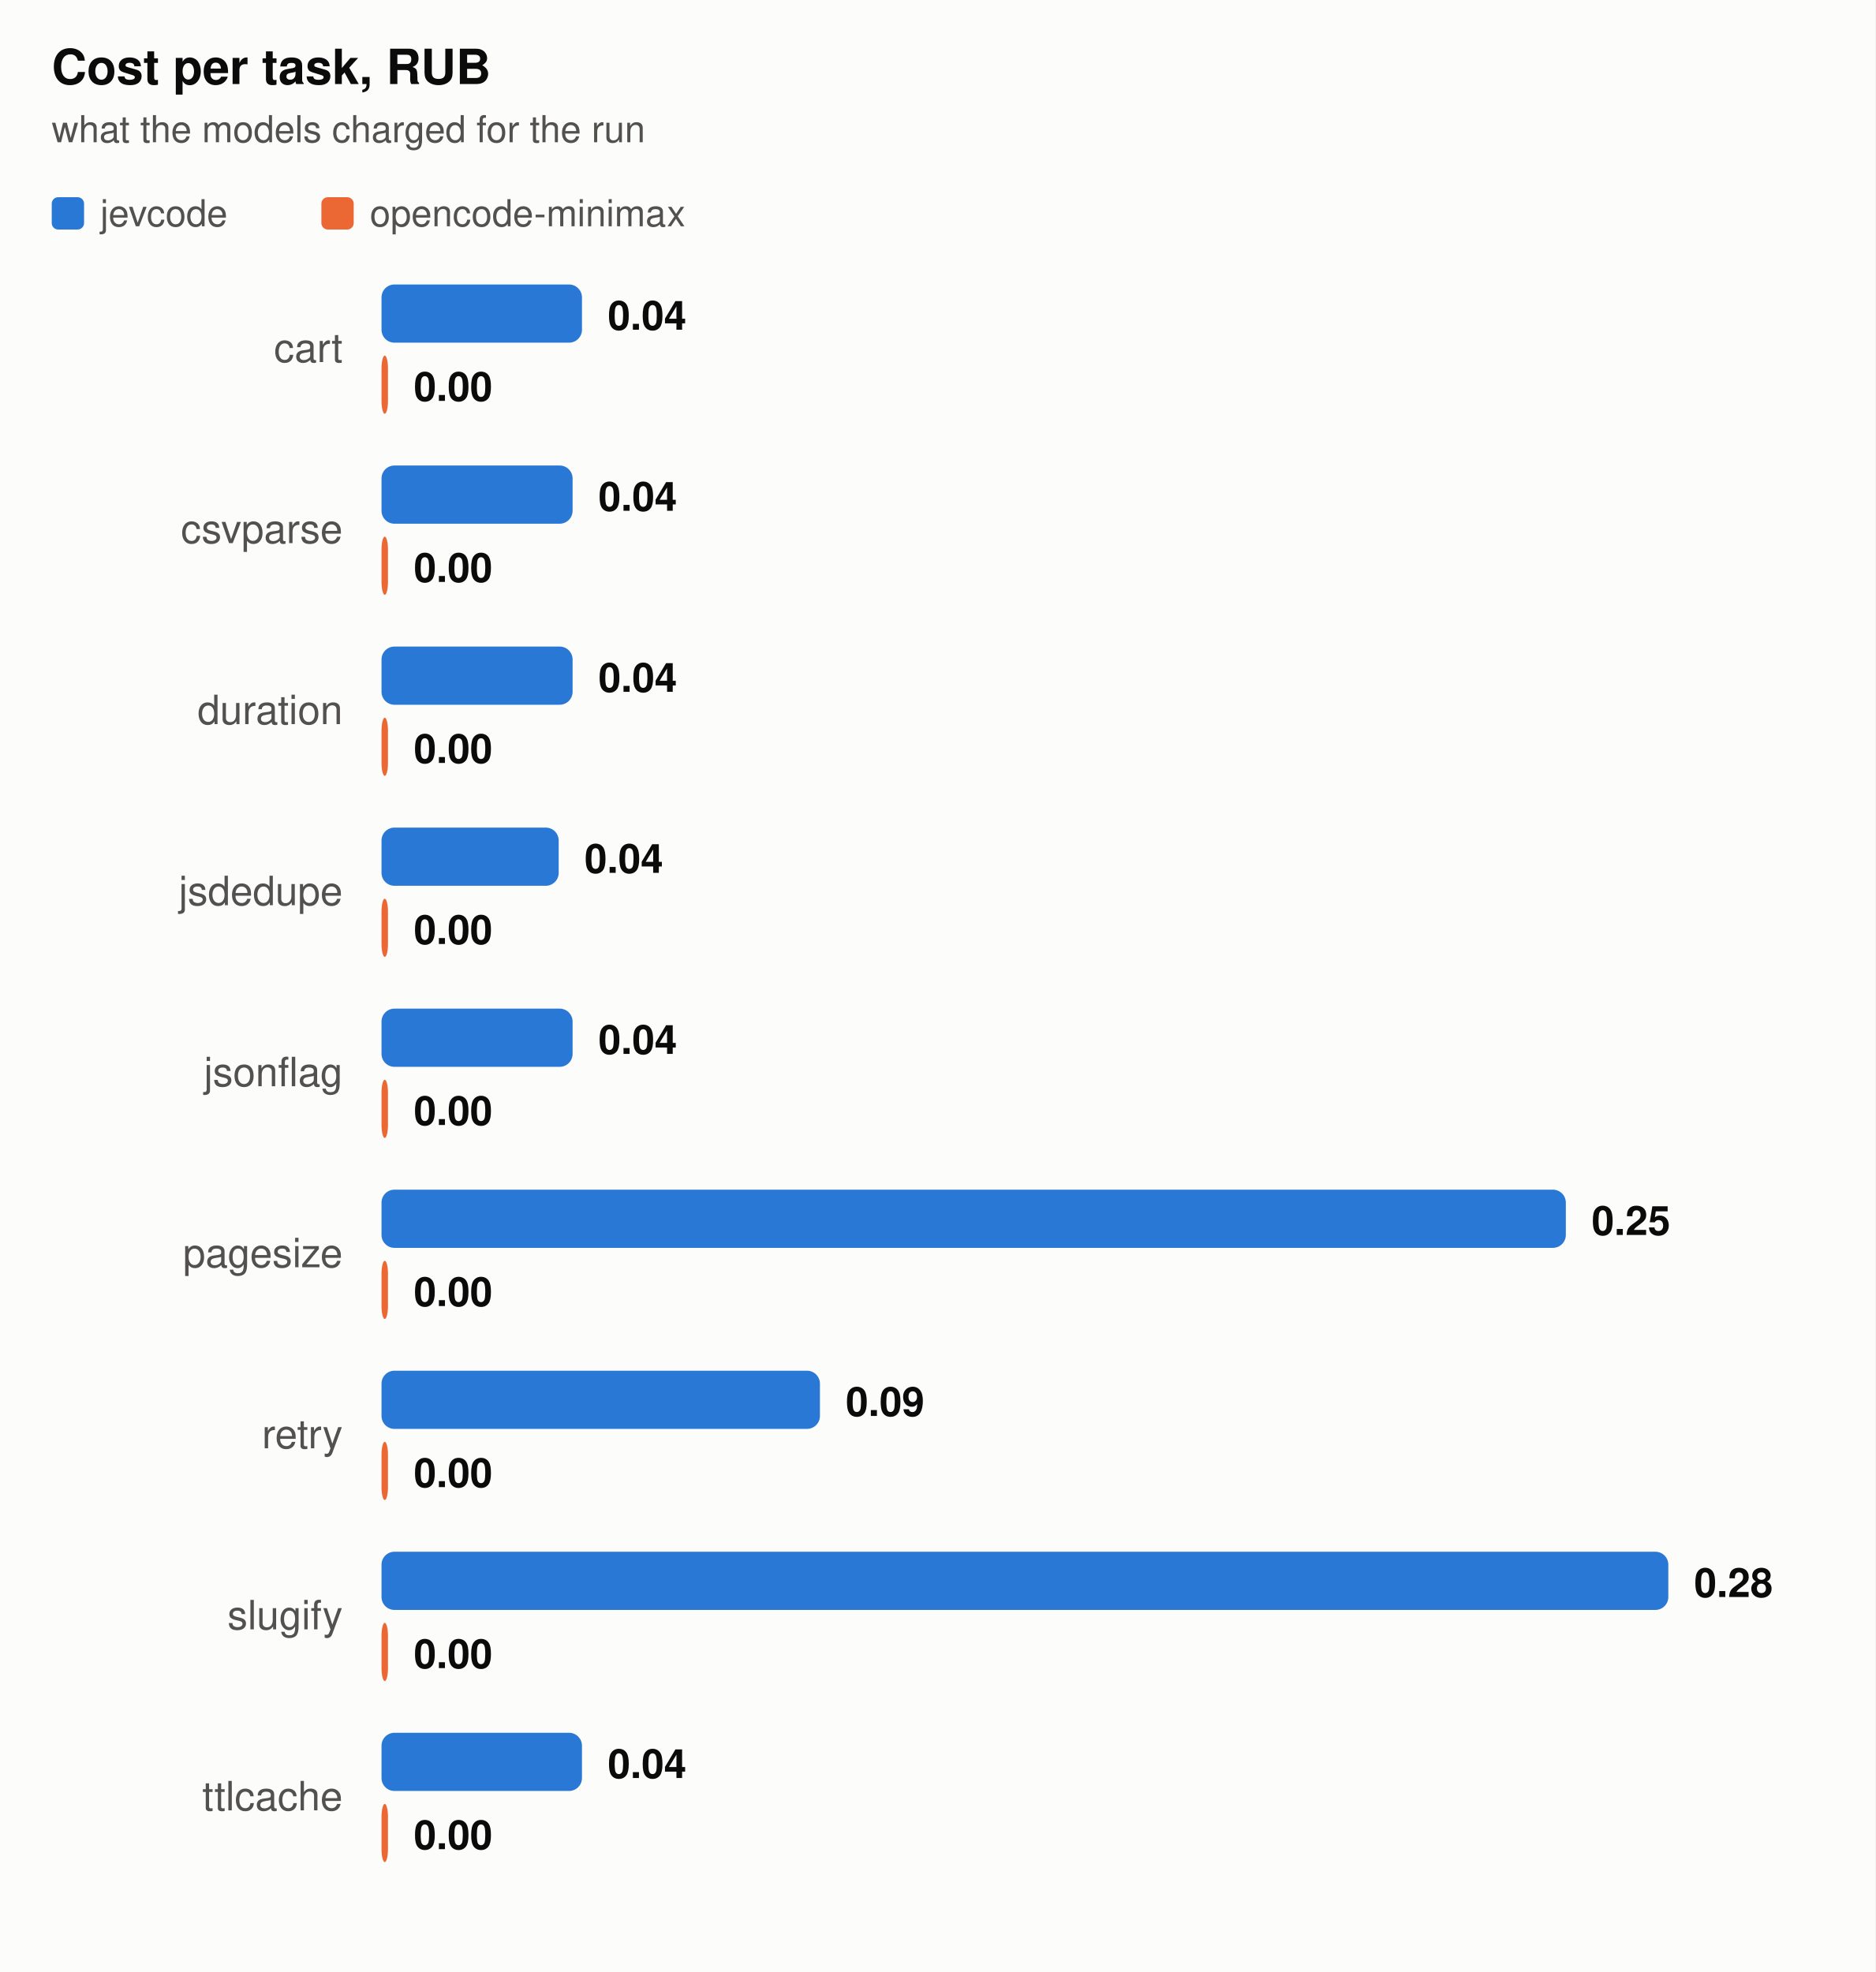
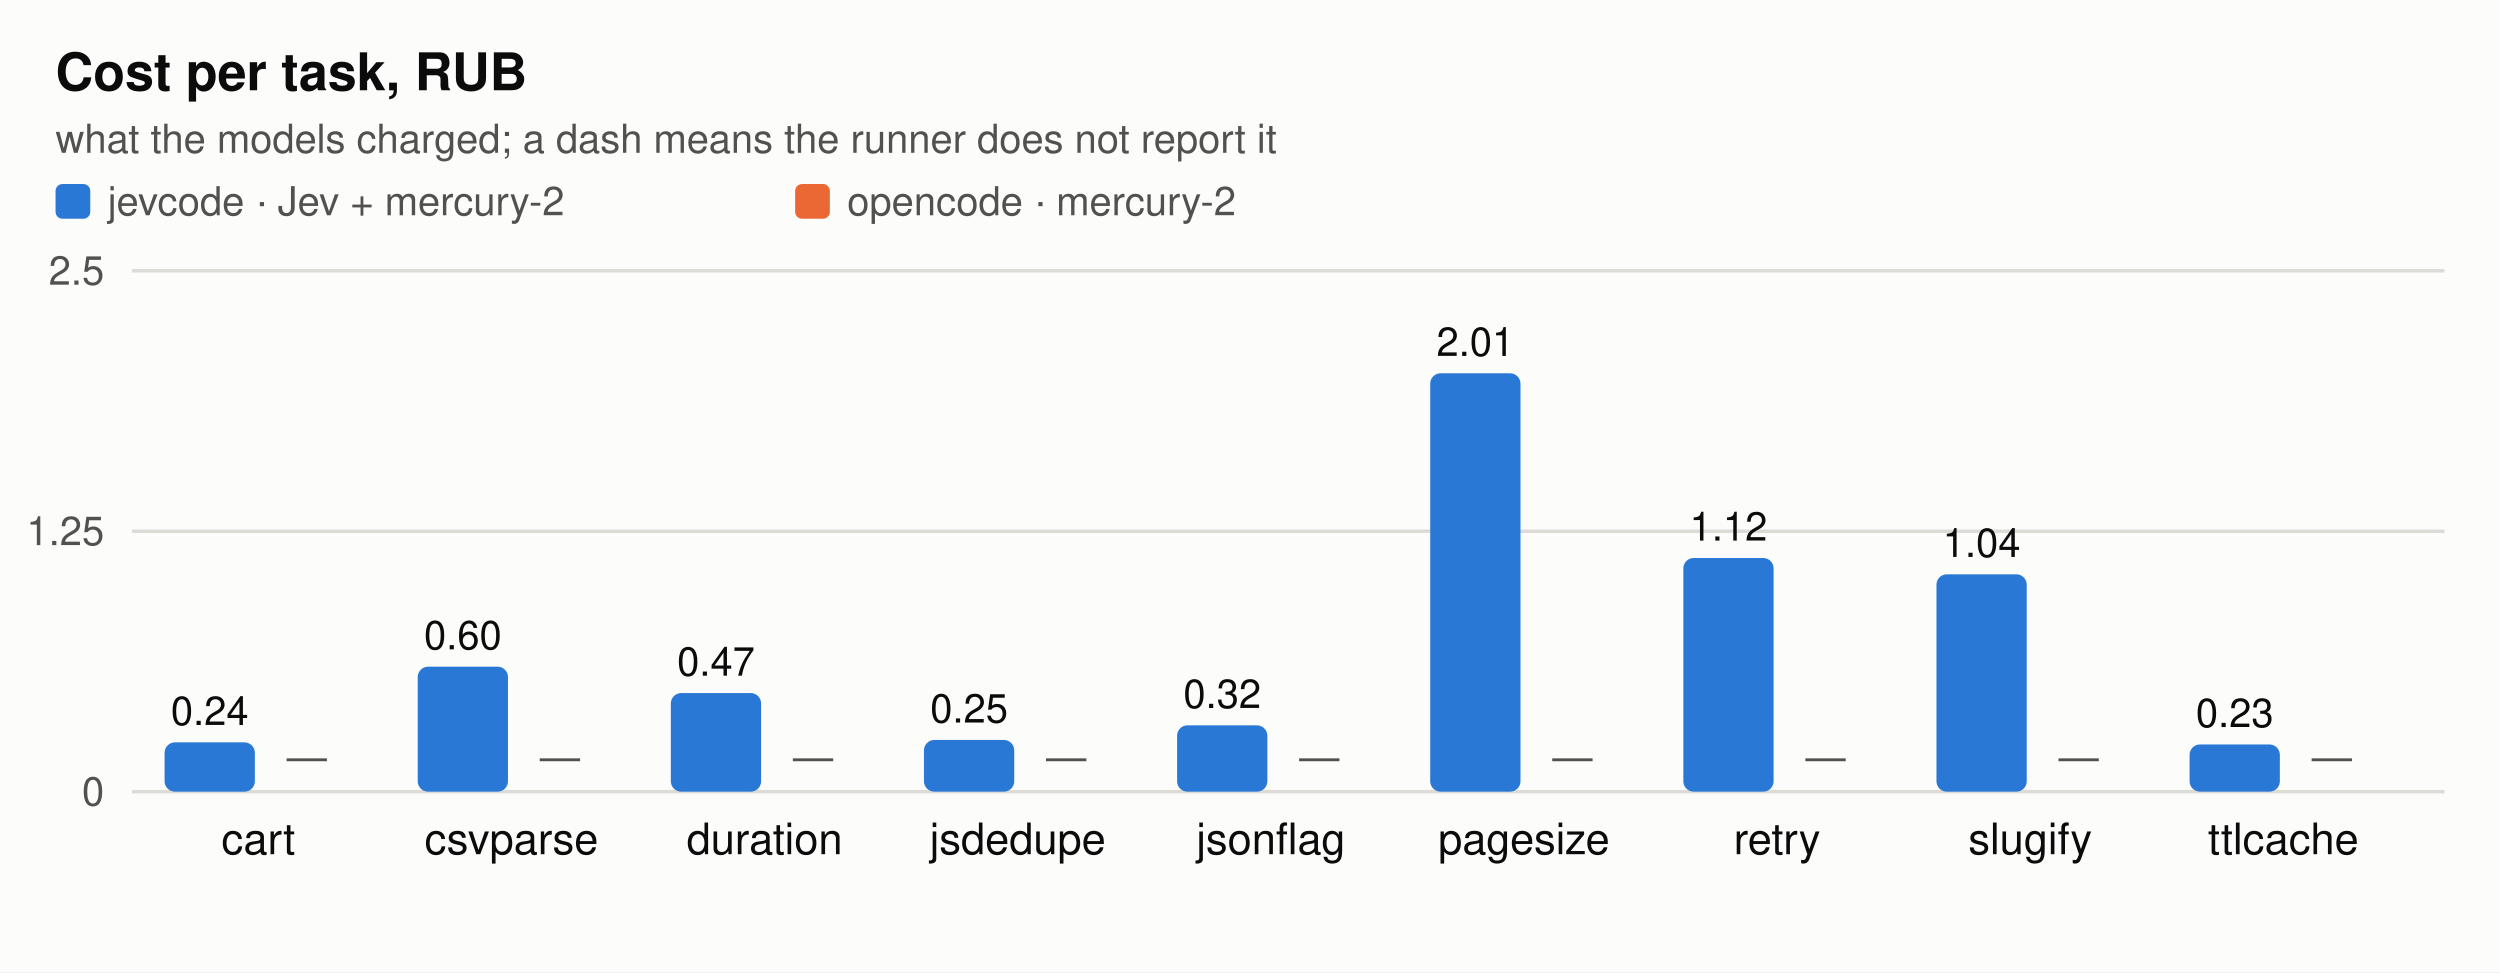
- <svg xmlns="http://www.w3.org/2000/svg" width="580" height="610" viewBox="0 0 580 610" role="img" class="s" aria-label="Cost per task, RUB">
-   <style>.s{font-family:ui-sans-serif, -apple-system, BlinkMacSystemFont, 'Segoe UI', Helvetica, Arial, sans-serif}.t{font-weight:600;font-size:15px}.l{font-size:12.5px}.v{font-size:12.5px;font-weight:600}.c{font-size:11.5px}text{fill:#0b0b0b}.m{fill:#52514e}rect.bg{fill:#fcfcfb}.s1{fill:#2a78d6}.s2{fill:#eb6834}@media (prefers-color-scheme: dark){text{fill:#ffffff}.m{fill:#c3c2b7}rect.bg{fill:#1a1a19}.s1{fill:#3987e5}.s2{fill:#d95926}}</style>
-   <rect class="bg" x="0" y="0" width="580" height="610" fill="#fcfcfb" />
+ <svg xmlns="http://www.w3.org/2000/svg" width="720" height="280" viewBox="0 0 720 280" role="img" class="s" aria-label="Cost per task, RUB">
+   <style>.s{font-family:ui-sans-serif, -apple-system, BlinkMacSystemFont, 'Segoe UI', Helvetica, Arial, sans-serif}.t{font-weight:600;font-size:15px}.l{font-size:12.5px}.v{font-size:12.5px;font-weight:600}.c{font-size:11.5px}.h{font-size:12.5px;font-weight:600}.b{font-size:14px;font-weight:600}text{fill:#0b0b0b}.m{fill:#52514e}rect.bg{fill:#fcfcfb}rect.win{fill:#e8f3ec}line.g,line.ax{stroke:#dcdbd6}.s1{fill:#2a78d6}.f1{fill:#2a78d6}.s2{fill:#eb6834}.f2{fill:#eb6834}@media (prefers-color-scheme: dark){text{fill:#ffffff}.m{fill:#c3c2b7}rect.bg{fill:#1a1a19}rect.win{fill:#1c2f25}line.g,line.ax{stroke:#3a3a37}.s1{fill:#3987e5}.f1{fill:#3987e5}.s2{fill:#d95926}.f2{fill:#d95926}}</style>
+   <rect class="bg" x="0" y="0" width="720" height="280" fill="#fcfcfb" />
  <text class="t" x="16.0" y="26.0" fill="#0b0b0b">Cost per task, RUB</text>
-   <text class="c m" x="16.0" y="44.0" fill="#52514e">what the models charged for the run</text>
-   <rect class="s1" x="16.0" y="61.0" width="10" height="10" rx="2" fill="#2a78d6" />
-   <text class="c m" x="31.0" y="70.0" fill="#52514e">jevcode</text>
-   <rect class="s2" x="99.4" y="61.0" width="10" height="10" rx="2" fill="#eb6834" />
-   <text class="c m" x="114.4" y="70.0" fill="#52514e">opencode-minimax</text>
-   <text class="l m" x="106.0" y="112.0" text-anchor="end" fill="#52514e">cart</text>
-   <rect class="s1" x="118" y="88.0" width="62.0" height="18" rx="4" fill="#2a78d6" />
-   <text class="v" x="188.0" y="102.0" fill="#0b0b0b">0.04</text>
-   <rect class="s2" x="118" y="110.0" width="2.0" height="18" rx="4" fill="#eb6834" />
-   <text class="v" x="128.0" y="124.0" fill="#0b0b0b">0.00</text>
-   <text class="l m" x="106.0" y="168.0" text-anchor="end" fill="#52514e">csvparse</text>
-   <rect class="s1" x="118" y="144.0" width="59.1" height="18" rx="4" fill="#2a78d6" />
-   <text class="v" x="185.1" y="158.0" fill="#0b0b0b">0.04</text>
-   <rect class="s2" x="118" y="166.0" width="2.0" height="18" rx="4" fill="#eb6834" />
-   <text class="v" x="128.0" y="180.0" fill="#0b0b0b">0.00</text>
-   <text class="l m" x="106.0" y="224.0" text-anchor="end" fill="#52514e">duration</text>
-   <rect class="s1" x="118" y="200.0" width="59.1" height="18" rx="4" fill="#2a78d6" />
-   <text class="v" x="185.1" y="214.0" fill="#0b0b0b">0.04</text>
-   <rect class="s2" x="118" y="222.0" width="2.0" height="18" rx="4" fill="#eb6834" />
-   <text class="v" x="128.0" y="236.0" fill="#0b0b0b">0.00</text>
-   <text class="l m" x="106.0" y="280.0" text-anchor="end" fill="#52514e">jsdedupe</text>
-   <rect class="s1" x="118" y="256.0" width="54.8" height="18" rx="4" fill="#2a78d6" />
-   <text class="v" x="180.8" y="270.0" fill="#0b0b0b">0.04</text>
-   <rect class="s2" x="118" y="278.0" width="2.0" height="18" rx="4" fill="#eb6834" />
-   <text class="v" x="128.0" y="292.0" fill="#0b0b0b">0.00</text>
-   <text class="l m" x="106.0" y="336.0" text-anchor="end" fill="#52514e">jsonflag</text>
-   <rect class="s1" x="118" y="312.0" width="59.1" height="18" rx="4" fill="#2a78d6" />
-   <text class="v" x="185.1" y="326.0" fill="#0b0b0b">0.04</text>
-   <rect class="s2" x="118" y="334.0" width="2.0" height="18" rx="4" fill="#eb6834" />
-   <text class="v" x="128.0" y="348.0" fill="#0b0b0b">0.00</text>
-   <text class="l m" x="106.0" y="392.0" text-anchor="end" fill="#52514e">pagesize</text>
-   <rect class="s1" x="118" y="368.0" width="366.3" height="18" rx="4" fill="#2a78d6" />
-   <text class="v" x="492.3" y="382.0" fill="#0b0b0b">0.25</text>
-   <rect class="s2" x="118" y="390.0" width="2.0" height="18" rx="4" fill="#eb6834" />
-   <text class="v" x="128.0" y="404.0" fill="#0b0b0b">0.00</text>
-   <text class="l m" x="106.0" y="448.0" text-anchor="end" fill="#52514e">retry</text>
-   <rect class="s1" x="118" y="424.0" width="135.6" height="18" rx="4" fill="#2a78d6" />
-   <text class="v" x="261.6" y="438.0" fill="#0b0b0b">0.09</text>
-   <rect class="s2" x="118" y="446.0" width="2.0" height="18" rx="4" fill="#eb6834" />
-   <text class="v" x="128.0" y="460.0" fill="#0b0b0b">0.00</text>
-   <text class="l m" x="106.0" y="504.0" text-anchor="end" fill="#52514e">slugify</text>
-   <rect class="s1" x="118" y="480.0" width="398.0" height="18" rx="4" fill="#2a78d6" />
-   <text class="v" x="524.0" y="494.0" fill="#0b0b0b">0.28</text>
-   <rect class="s2" x="118" y="502.0" width="2.0" height="18" rx="4" fill="#eb6834" />
-   <text class="v" x="128.0" y="516.0" fill="#0b0b0b">0.00</text>
-   <text class="l m" x="106.0" y="560.0" text-anchor="end" fill="#52514e">ttlcache</text>
-   <rect class="s1" x="118" y="536.0" width="62.0" height="18" rx="4" fill="#2a78d6" />
-   <text class="v" x="188.0" y="550.0" fill="#0b0b0b">0.04</text>
-   <rect class="s2" x="118" y="558.0" width="2.0" height="18" rx="4" fill="#eb6834" />
-   <text class="v" x="128.0" y="572.0" fill="#0b0b0b">0.00</text>
+   <text class="c m" x="16.0" y="44.0" fill="#52514e">what the models charged; a dash means the runner does not report it</text>
+   <rect class="s1" x="16.0" y="53.0" width="10" height="10" rx="2" fill="#2a78d6" />
+   <text class="c m" x="31.0" y="62.0" fill="#52514e">jevcode · Jev + mercury-2</text>
+   <rect class="s2" x="229.0" y="53.0" width="10" height="10" rx="2" fill="#eb6834" />
+   <text class="c m" x="244.0" y="62.0" fill="#52514e">opencode · mercury-2</text>
+   <line class="g" x1="38.0" y1="228.0" x2="704" y2="228.0" stroke="#dcdbd6" />
+   <text class="c m" x="30.0" y="232.0" text-anchor="end" fill="#52514e">0</text>
+   <line class="g" x1="38.0" y1="153.0" x2="704" y2="153.0" stroke="#dcdbd6" />
+   <text class="c m" x="30.0" y="157.0" text-anchor="end" fill="#52514e">1.25</text>
+   <line class="g" x1="38.0" y1="78.0" x2="704" y2="78.0" stroke="#dcdbd6" />
+   <text class="c m" x="30.0" y="82.0" text-anchor="end" fill="#52514e">2.5</text>
+   <rect class="s1" x="47.4" y="213.8" width="26.0" height="14.2" rx="3" fill="#2a78d6" />
+   <text class="c" x="60.4" y="208.8" text-anchor="middle" fill="#0b0b0b">0.24</text>
+   <text class="c m" x="88.4" y="222.0" text-anchor="middle" fill="#52514e">—</text>
+   <text class="l" x="74.4" y="246.0" text-anchor="middle" fill="#0b0b0b">cart</text>
+   <text class="c m" x="74.4" y="262.0" text-anchor="middle" fill="#52514e" />
+   <rect class="s1" x="120.3" y="192.0" width="26.0" height="36.0" rx="3" fill="#2a78d6" />
+   <text class="c" x="133.3" y="187.0" text-anchor="middle" fill="#0b0b0b">0.60</text>
+   <text class="c m" x="161.3" y="222.0" text-anchor="middle" fill="#52514e">—</text>
+   <text class="l" x="147.3" y="246.0" text-anchor="middle" fill="#0b0b0b">csvparse</text>
+   <text class="c m" x="147.3" y="262.0" text-anchor="middle" fill="#52514e" />
+   <rect class="s1" x="193.2" y="199.6" width="26.0" height="28.4" rx="3" fill="#2a78d6" />
+   <text class="c" x="206.2" y="194.6" text-anchor="middle" fill="#0b0b0b">0.47</text>
+   <text class="c m" x="234.2" y="222.0" text-anchor="middle" fill="#52514e">—</text>
+   <text class="l" x="220.2" y="246.0" text-anchor="middle" fill="#0b0b0b">duration</text>
+   <text class="c m" x="220.2" y="262.0" text-anchor="middle" fill="#52514e" />
+   <rect class="s1" x="266.1" y="213.1" width="26.0" height="14.9" rx="3" fill="#2a78d6" />
+   <text class="c" x="279.1" y="208.1" text-anchor="middle" fill="#0b0b0b">0.25</text>
+   <text class="c m" x="307.1" y="222.0" text-anchor="middle" fill="#52514e">—</text>
+   <text class="l" x="293.1" y="246.0" text-anchor="middle" fill="#0b0b0b">jsdedupe</text>
+   <text class="c m" x="293.1" y="262.0" text-anchor="middle" fill="#52514e" />
+   <rect class="s1" x="339.0" y="208.9" width="26.0" height="19.1" rx="3" fill="#2a78d6" />
+   <text class="c" x="352.0" y="203.9" text-anchor="middle" fill="#0b0b0b">0.32</text>
+   <text class="c m" x="380.0" y="222.0" text-anchor="middle" fill="#52514e">—</text>
+   <text class="l" x="366.0" y="246.0" text-anchor="middle" fill="#0b0b0b">jsonflag</text>
+   <text class="c m" x="366.0" y="262.0" text-anchor="middle" fill="#52514e" />
+   <rect class="s1" x="411.9" y="107.5" width="26.0" height="120.5" rx="3" fill="#2a78d6" />
+   <text class="c" x="424.9" y="102.5" text-anchor="middle" fill="#0b0b0b">2.01</text>
+   <text class="c m" x="452.9" y="222.0" text-anchor="middle" fill="#52514e">—</text>
+   <text class="l" x="438.9" y="246.0" text-anchor="middle" fill="#0b0b0b">pagesize</text>
+   <text class="c m" x="438.9" y="262.0" text-anchor="middle" fill="#52514e" />
+   <rect class="s1" x="484.8" y="160.7" width="26.0" height="67.3" rx="3" fill="#2a78d6" />
+   <text class="c" x="497.8" y="155.7" text-anchor="middle" fill="#0b0b0b">1.12</text>
+   <text class="c m" x="525.8" y="222.0" text-anchor="middle" fill="#52514e">—</text>
+   <text class="l" x="511.8" y="246.0" text-anchor="middle" fill="#0b0b0b">retry</text>
+   <text class="c m" x="511.8" y="262.0" text-anchor="middle" fill="#52514e" />
+   <rect class="s1" x="557.7" y="165.4" width="26.0" height="62.6" rx="3" fill="#2a78d6" />
+   <text class="c" x="570.7" y="160.4" text-anchor="middle" fill="#0b0b0b">1.04</text>
+   <text class="c m" x="598.7" y="222.0" text-anchor="middle" fill="#52514e">—</text>
+   <text class="l" x="584.7" y="246.0" text-anchor="middle" fill="#0b0b0b">slugify</text>
+   <text class="c m" x="584.7" y="262.0" text-anchor="middle" fill="#52514e" />
+   <rect class="s1" x="630.6" y="214.4" width="26.0" height="13.6" rx="3" fill="#2a78d6" />
+   <text class="c" x="643.6" y="209.4" text-anchor="middle" fill="#0b0b0b">0.23</text>
+   <text class="c m" x="671.6" y="222.0" text-anchor="middle" fill="#52514e">—</text>
+   <text class="l" x="657.6" y="246.0" text-anchor="middle" fill="#0b0b0b">ttlcache</text>
+   <text class="c m" x="657.6" y="262.0" text-anchor="middle" fill="#52514e" />
</svg>
